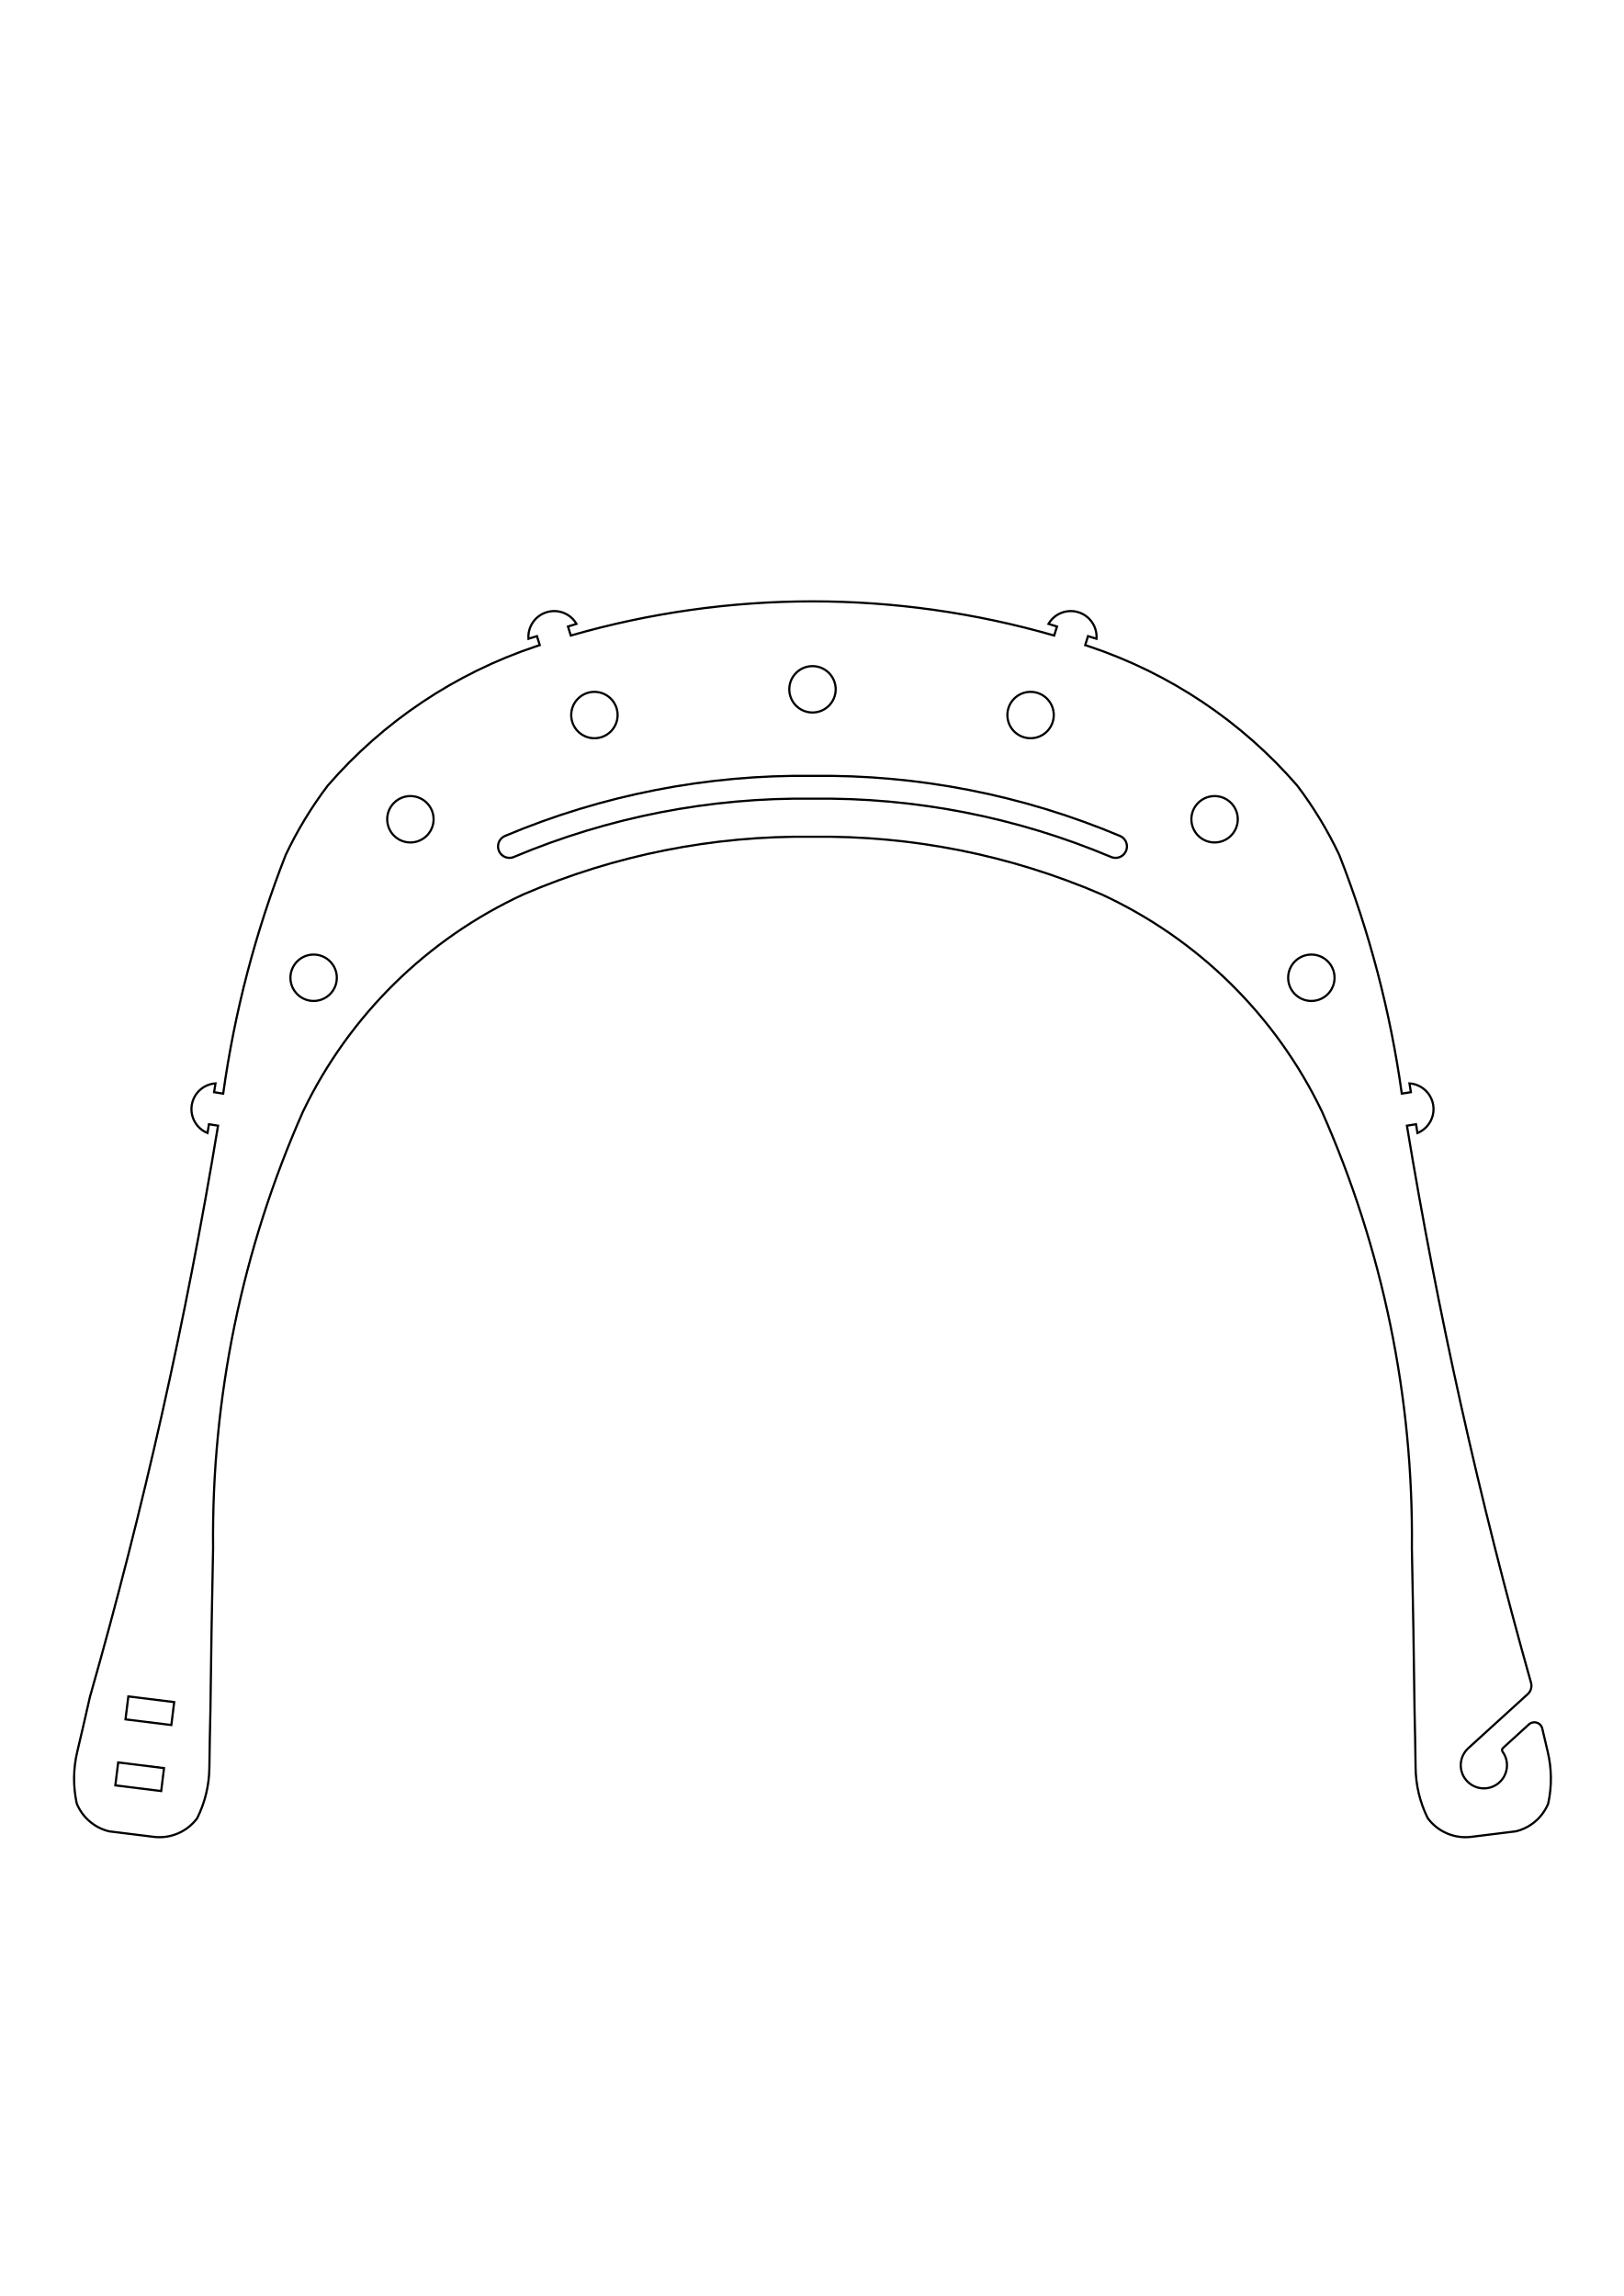
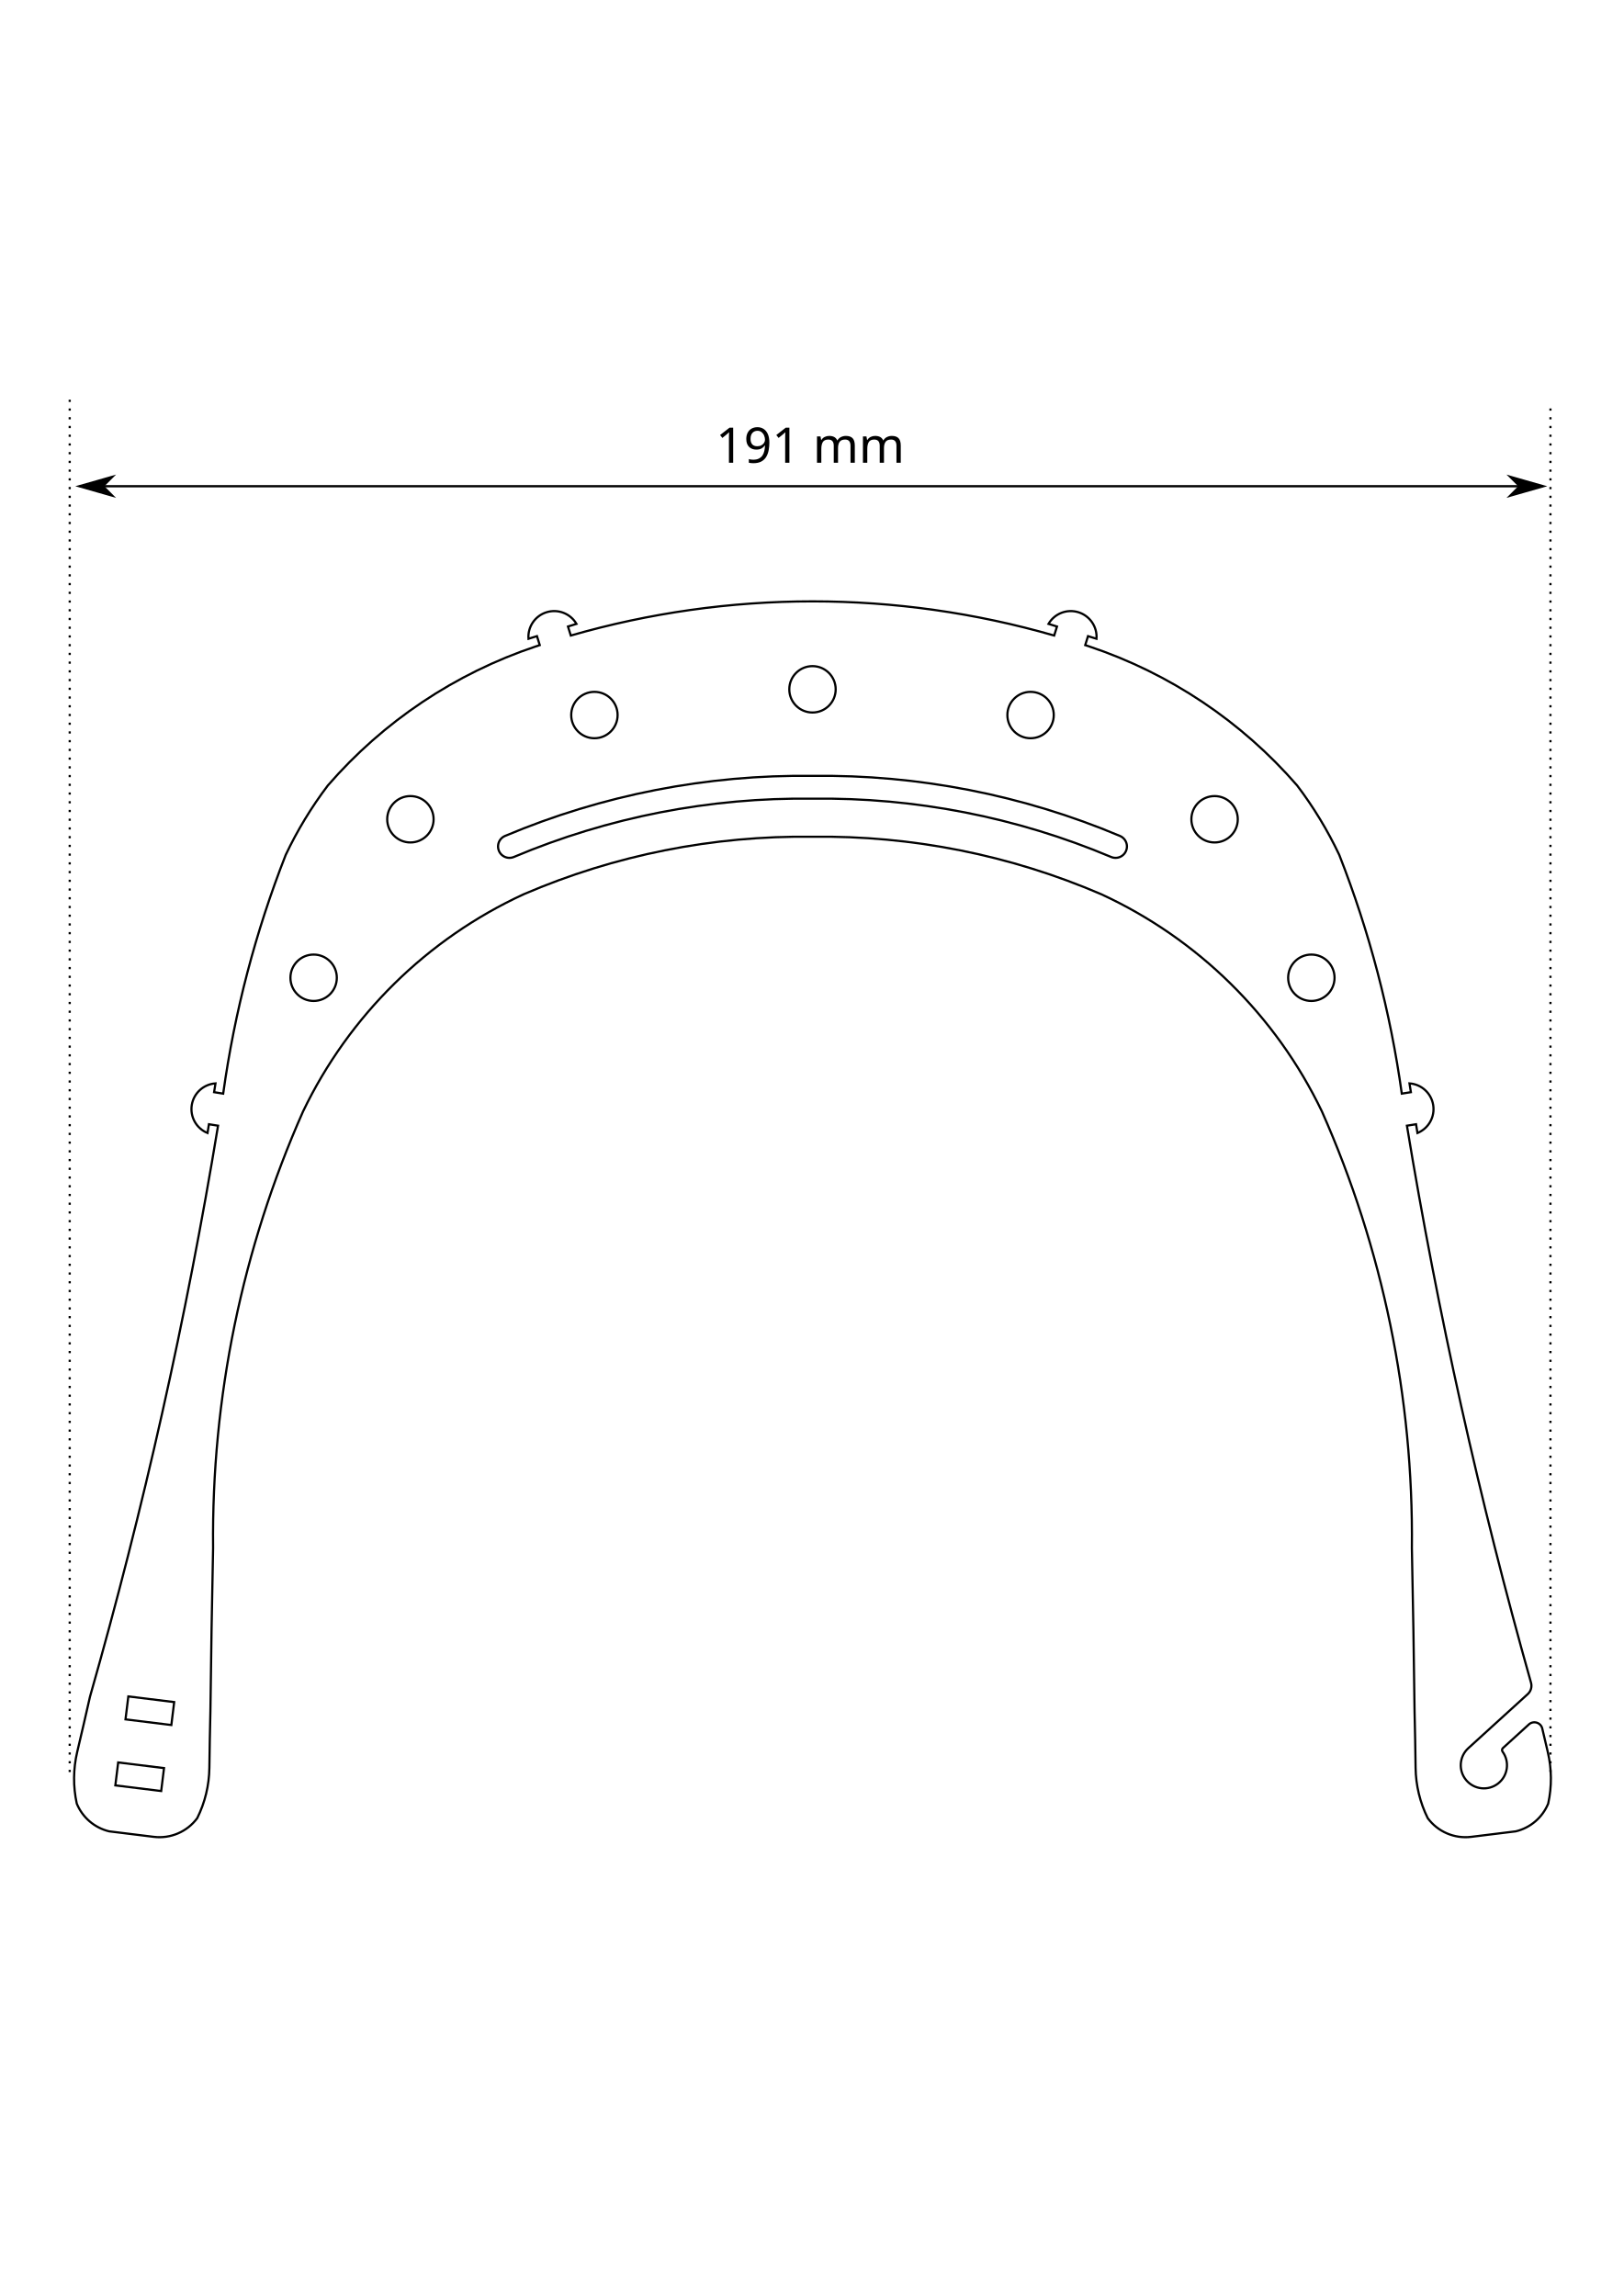
<svg xmlns="http://www.w3.org/2000/svg" width="210mm" height="297mm" viewBox="0 0 744.094 1052.362" id="svg2" version="1.1">
  <defs id="defs4">
+     <marker orient="auto" refY="0.0" refX="0.0" id="Arrow1Lend" style="overflow:visible;">
+       <path id="path4248" d="M 0.0,0.0 L 5.0,-5.0 L -12.5,0.0 L 5.0,5.0 L 0.0,0.0 z " style="fill-rule:evenodd;stroke:#000000;stroke-width:1pt;stroke-opacity:1;fill:#000000;fill-opacity:1" transform="scale(0.8) rotate(180) translate(12.5,0)" />
+     </marker>
+     <marker orient="auto" refY="0.0" refX="0.0" id="Arrow1Lstart" style="overflow:visible">
+       <path id="path4245" d="M 0.0,0.0 L 5.0,-5.0 L -12.5,0.0 L 5.0,5.0 L 0.0,0.0 z " style="fill-rule:evenodd;stroke:#000000;stroke-width:1pt;stroke-opacity:1;fill:#000000;fill-opacity:1" transform="scale(0.8) translate(12.5,0)" />
+     </marker>
    <marker style="overflow:visible" refY="0.0" refX="0.0" orient="auto" id="DistanceX">
      <path id="path4162" style="stroke:#000000; stroke-width:0.5" d="M 3,-3 L -3,3 M 0,-5 L  0,5" />
    </marker>
    <symbol id="*Model_Space" />
    <symbol id="*Paper_Space" />
    <symbol id="$MODEL_SPACE" />
    <symbol id="$PAPER_SPACE" />
  </defs>
  <g id="layer1">
    <g id="g4168" transform="translate(-8198.632,5016.908)">
      <path id="path4170" style="fill:none;stroke:#000000" d="m 8352.987,-4568.754 a 10.63,10.63 0 1 0 -21.26,0 10.63,10.63 0 1 0 21.26,0 z" />
      <path id="path4172" style="fill:none;stroke:#000000" d="m 8397.336,-4641.4 a 10.63,10.63 0 1 0 -21.26,0 10.63,10.63 0 1 0 21.26,0 z" />
      <path id="path4174" style="fill:none;stroke:#000000" d="m 8481.66,-4689.17 a 10.63,10.63 0 1 0 -21.26,0 10.63,10.63 0 1 0 21.26,0 z" />
      <path id="path4176" style="fill:none;stroke:#000000" d="m 8581.601,-4700.962 a 10.63,10.63 0 1 0 -21.26,0 10.63,10.63 0 1 0 21.26,0 z" />
      <path id="path4178" style="fill:none;stroke:#000000" d="m 8252.788,-4209.102 21.011,2.595 -1.299,10.514 -21.011,-2.595 z" />
      <path id="path4180" style="fill:none;stroke:#000000" d="m 8257.443,-4239.361 21.011,2.595 -1.299,10.514 -21.011,-2.595 z" />
      <path id="path4182" style="fill:none;stroke:#000000" d="m 8905.456,-4224.437 a 3.739,3.739 0 0 0 -6.377,-1.912 l -11.698,10.646 a 1.253,1.253 0 0 0 -0.17,1.664 10.593,10.593 0 1 1 -15.694,-1.599 l 27.122,-24.684 a 5.183,5.183 0 0 0 1.631,-5.253 2342.862,2342.862 0 0 1 -56.887,-255.374 l 4.18,-0.672 0.646,4.023 a 11.82,11.82 0 0 0 -3.654,-22.74 l 0.646,4.023 -4.17,0.67 a 481.339,481.339 0 0 0 -28.658,-109.424 180.704,180.704 0 0 0 -19.304,-31.818 217.285,217.285 0 0 0 -95.209,-63.702 400.327,400.327 0 0 0 -1.904,-0.632 l 1.277,-4.117 3.892,1.207 a 11.82,11.82 0 0 0 -21.998,-6.823 l 3.892,1.207 -1.283,4.138 a 400.327,400.327 0 0 0 -110.766,-15.671 400.327,400.327 0 0 0 -110.766,15.671 l -1.283,-4.138 3.892,-1.207 a 11.82,11.82 0 0 0 -21.998,6.823 l 3.892,-1.207 1.277,4.117 a 400.327,400.327 0 0 0 -1.904,0.632 217.285,217.285 0 0 0 -95.209,63.702 180.704,180.704 0 0 0 -19.304,31.818 481.339,481.339 0 0 0 -28.658,109.424 l -4.17,-0.67 0.646,-4.023 a 11.82,11.82 0 0 0 -3.654,22.74 l 0.646,-4.023 4.18,0.672 a 2342.862,2342.862 0 0 1 -58.693,261.738 2171.74,2171.74 0 0 1 -5.84,25.242 53.322,53.322 0 0 0 -0.211,23.733 21.496,21.496 0 0 0 14.825,12.712 l 20.452,2.525 a 21.496,21.496 0 0 0 19.925,-8.564 53.322,53.322 0 0 0 5.566,-23.071 2171.74,2171.74 0 0 1 0.474,-25.904 7984.879,7984.879 0 0 1 1.231,-74.855 481.118,481.118 0 0 1 41.221,-200.083 209.521,209.521 0 0 1 101.135,-99.567 323.752,323.752 0 0 1 132.327,-26.342 323.752,323.752 0 0 1 132.327,26.342 209.521,209.521 0 0 1 101.135,99.567 481.118,481.118 0 0 1 41.221,200.083 7984.879,7984.879 0 0 1 1.231,74.855 2171.74,2171.74 0 0 1 0.474,25.904 53.322,53.322 0 0 0 5.566,23.071 21.496,21.496 0 0 0 19.925,8.564 l 20.452,-2.525 a 21.496,21.496 0 0 0 14.825,-12.712 53.322,53.322 0 0 0 -0.211,-23.733 2171.74,2171.74 0 0 1 -2.46,-10.467" />
      <path id="path4184" style="fill:none;stroke:#000000" d="m 8570.971,-4650.836 a 340.502,340.502 0 0 0 -136.788,26.692 5.227,5.227 0 1 1 -4.059,-9.633 350.955,350.955 0 0 1 140.847,-27.514 350.955,350.955 0 0 1 140.847,27.514 5.227,5.227 0 1 1 -4.059,9.633 340.502,340.502 0 0 0 -136.788,-26.692 z" />
      <path id="path4186" style="fill:none;stroke:#000000" d="m 8810.215,-4568.754 a 10.63,10.63 0 1 0 -21.26,0 10.63,10.63 0 1 0 21.26,0 z" />
      <path id="path4188" style="fill:none;stroke:#000000" d="m 8765.866,-4641.4 a 10.63,10.63 0 1 0 -21.26,0 10.63,10.63 0 1 0 21.26,0 z" />
      <path id="path4190" style="fill:none;stroke:#000000" d="m 8681.541,-4689.17 a 10.63,10.63 0 1 0 -21.26,0 10.63,10.63 0 1 0 21.26,0 z" />
    </g>
+     <path style="fill:none;fill-rule:evenodd;stroke:#000000;stroke-width:1.052px;stroke-linecap:butt;stroke-linejoin:miter;stroke-opacity:1;marker-start:url(#Arrow1Lstart);marker-end:url(#Arrow1Lend)" d="m 36.544,222.862 c 17.067,0 670.487,0 670.487,0" id="path4239" />
+     <text xml:space="preserve" style="font-style:normal;font-variant:normal;font-weight:normal;font-stretch:normal;font-size:22.522px;line-height:125%;font-family:Sans;-inkscape-font-specification:'Sans, Normal';text-align:start;letter-spacing:0px;word-spacing:0px;writing-mode:lr-tb;text-anchor:start;fill:#000000;fill-opacity:1;stroke:none;stroke-width:1px;stroke-linecap:butt;stroke-linejoin:miter;stroke-opacity:1" x="327.992" y="212.094" id="text4565">
+       <tspan id="tspan4567" x="327.992" y="212.094">191 mm</tspan>
+     </text>
+     <path style="fill:none;fill-rule:evenodd;stroke:#000000;stroke-width:1;stroke-linecap:butt;stroke-linejoin:miter;stroke-opacity:1;stroke-miterlimit:4;stroke-dasharray:1,3;stroke-dashoffset:0" d="m 31.946,812.215 0,-630.111" id="path4569" />
+     <path style="fill:none;fill-rule:evenodd;stroke:#000000;stroke-width:1;stroke-linecap:butt;stroke-linejoin:miter;stroke-opacity:1;stroke-miterlimit:4;stroke-dasharray:1,3;stroke-dashoffset:0" d="m 710.528,812.215 0,-627.908" id="path4571" />
  </g>
</svg>
